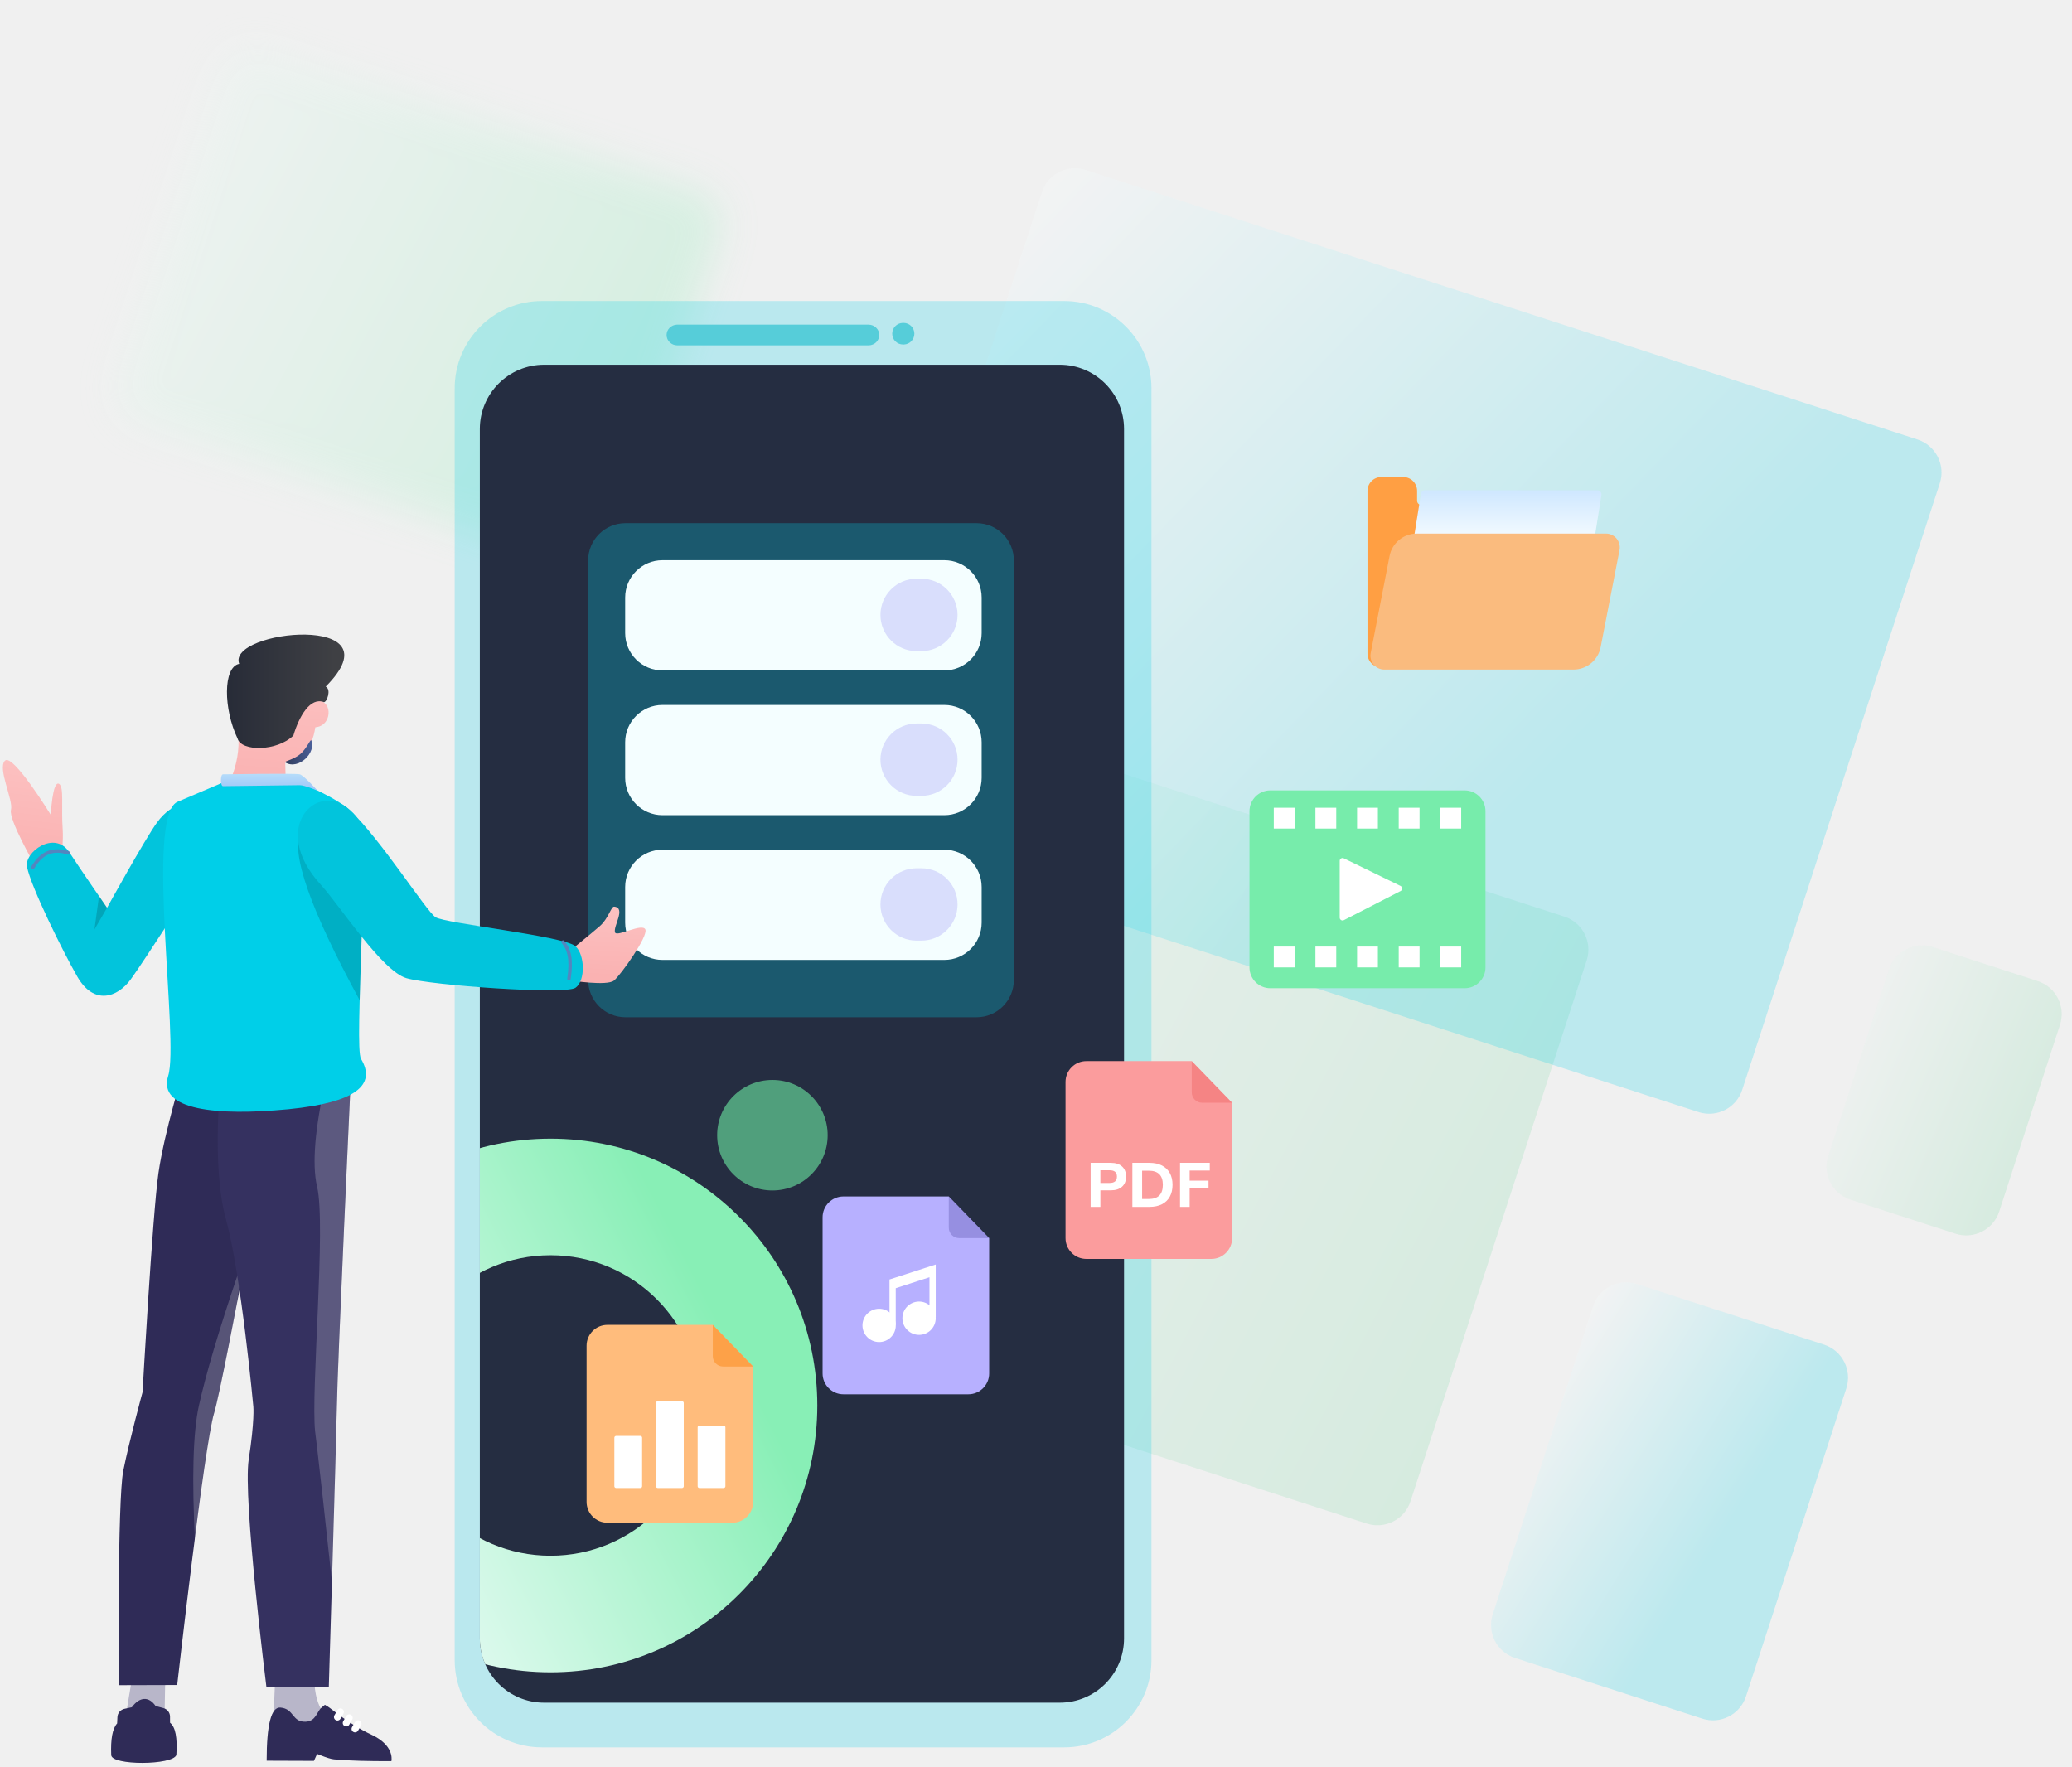
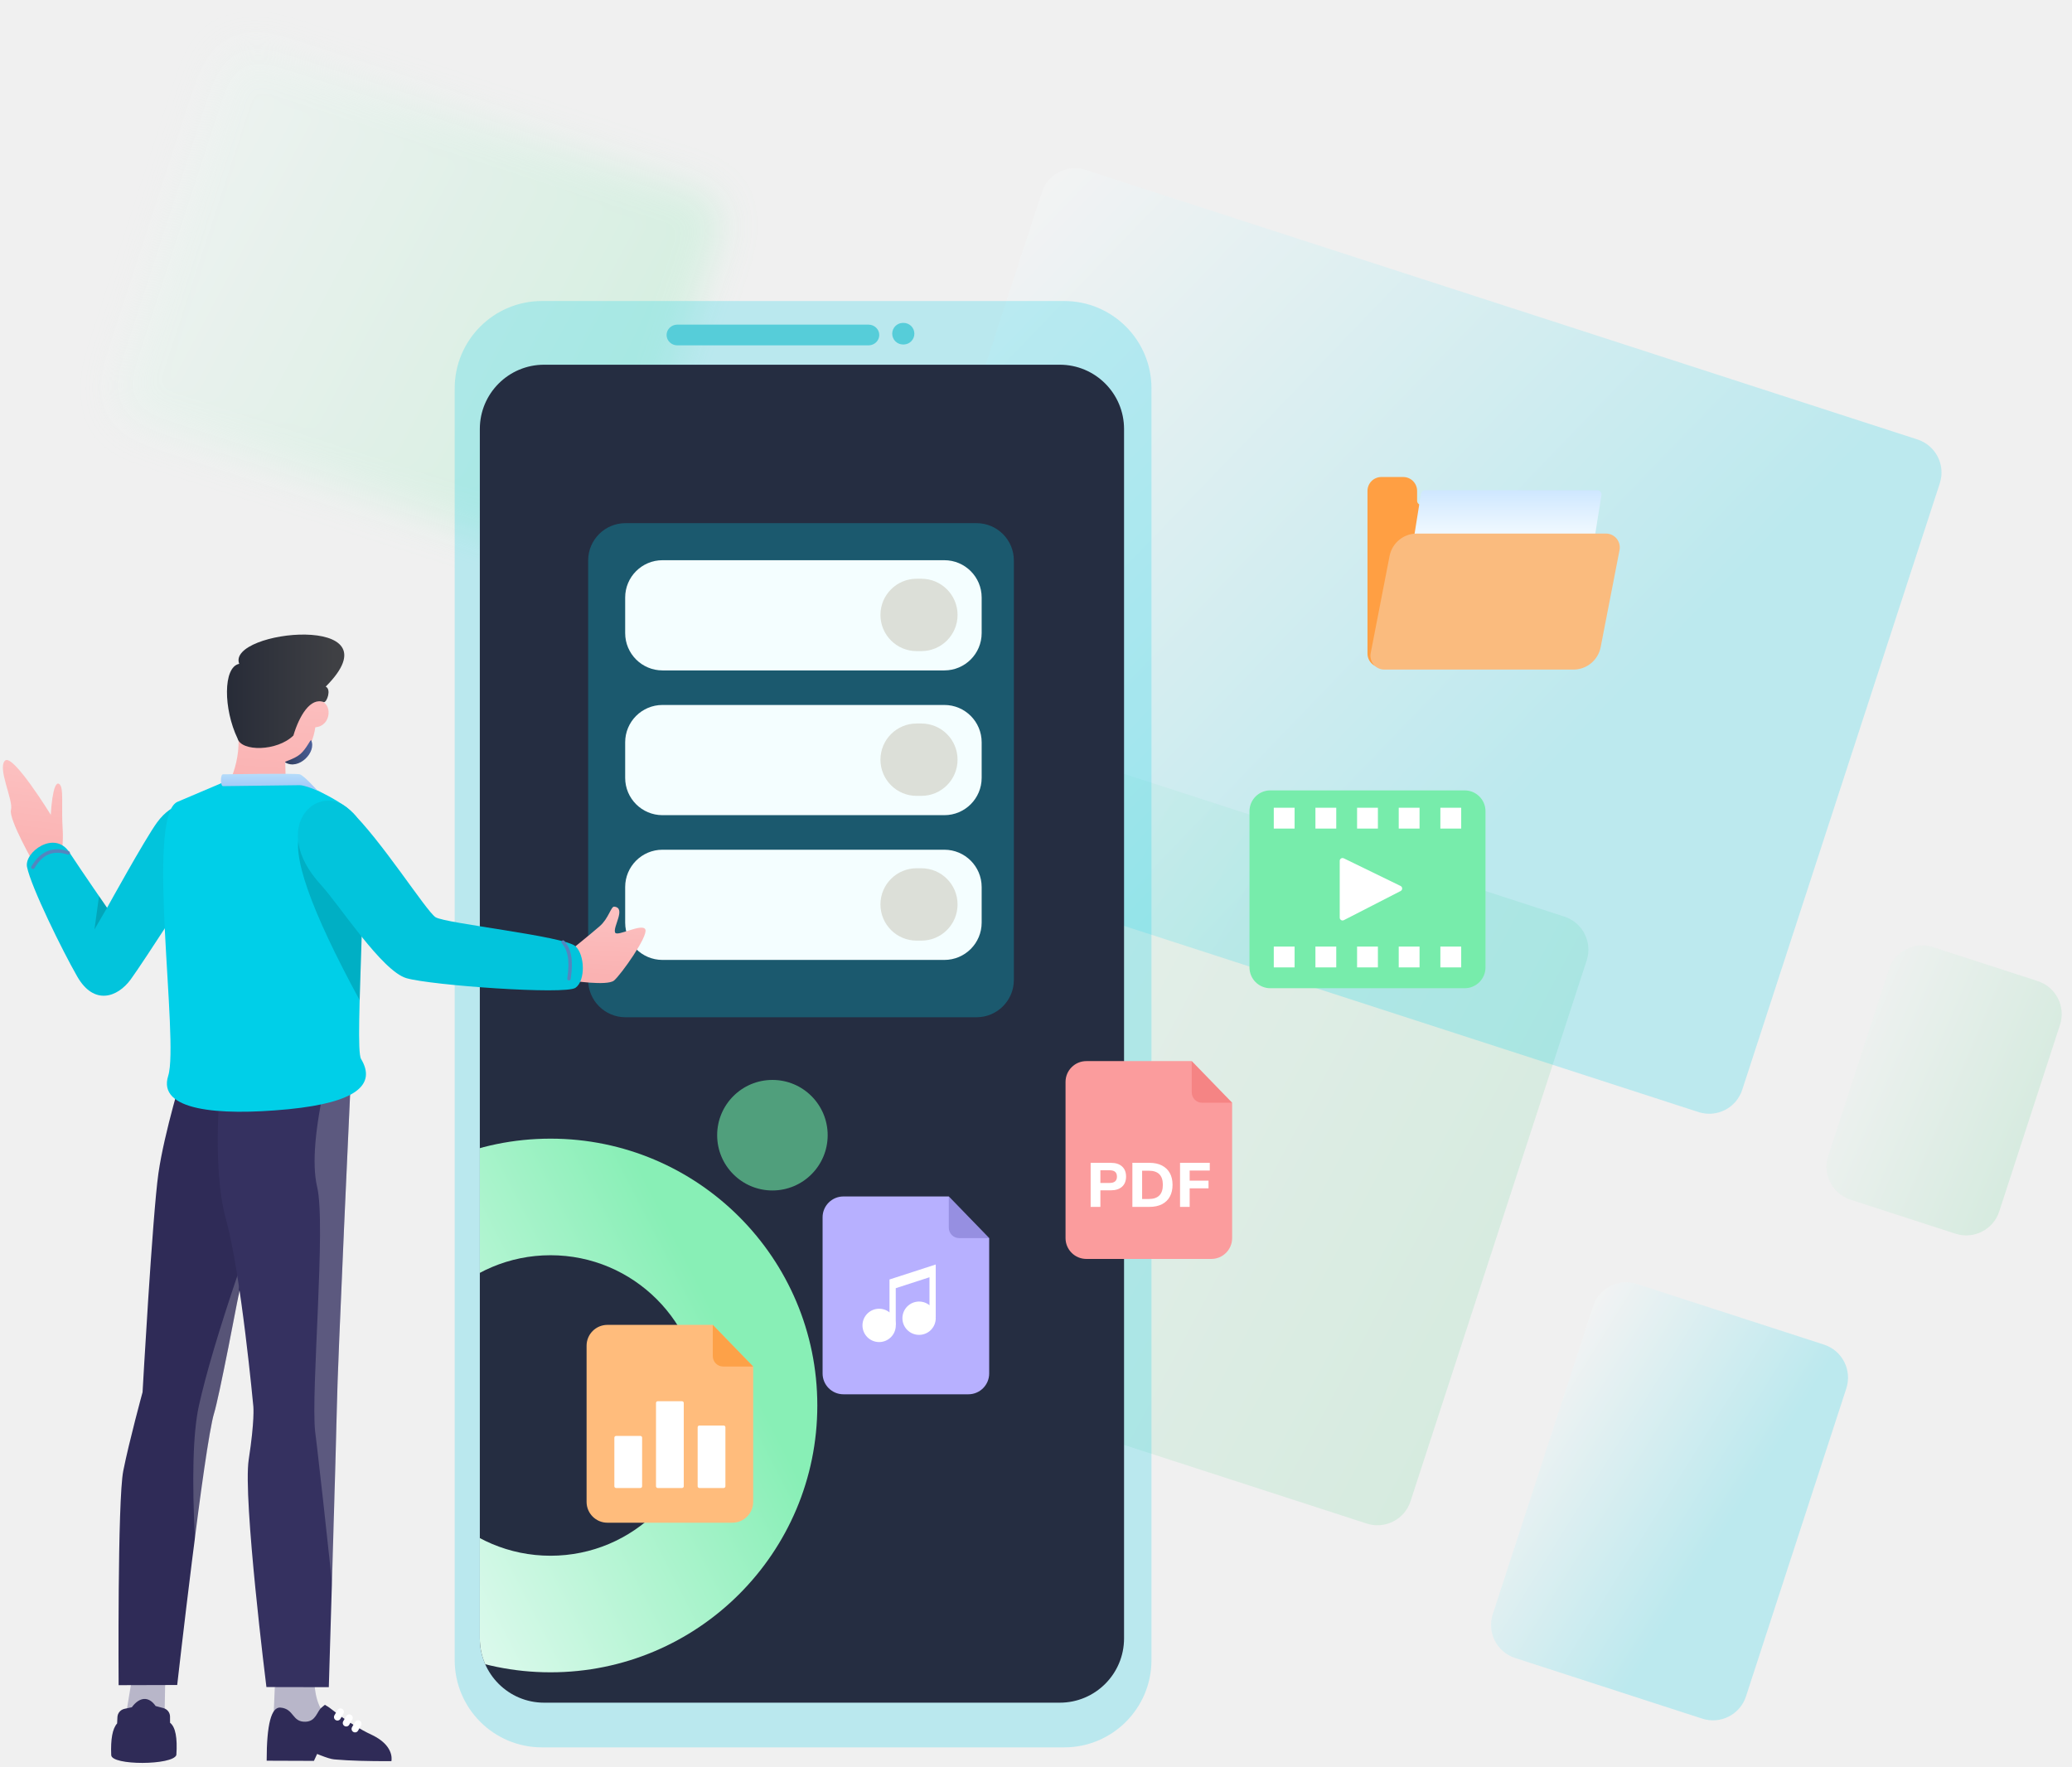
<svg xmlns="http://www.w3.org/2000/svg" width="597" height="509" viewBox="0 0 597 509" fill="none">
  <g id="Illustration">
    <g id="Shape">
      <path id="Rectangle" opacity="0.129" fill-rule="evenodd" clip-rule="evenodd" d="M224.049 201.131C225.758 195.885 231.392 193.014 236.64 194.715L450.75 264.103C456.01 265.808 458.888 271.457 457.175 276.713L406.403 432.568C404.695 437.813 399.06 440.684 393.812 438.983L179.702 369.595C174.443 367.891 171.564 362.242 173.277 356.985L224.049 201.131Z" fill="url(#paint0_linear)" />
      <path id="Rectangle_2" opacity="0.216" fill-rule="evenodd" clip-rule="evenodd" d="M300.198 55.366C301.907 50.121 307.541 47.25 312.79 48.951L552.488 126.631C557.747 128.336 560.626 133.984 558.913 139.241L501.983 314C500.274 319.246 494.64 322.117 489.392 320.416L249.693 242.735C244.434 241.031 241.555 235.382 243.268 230.125L300.198 55.366Z" fill="url(#paint1_linear)" />
      <g id="Rectangle_3" opacity="0.227" filter="url(#filter0_f)">
        <path fill-rule="evenodd" clip-rule="evenodd" d="M63.116 20.796C64.825 15.551 70.459 12.68 75.707 14.381L200.733 54.898C205.992 56.603 208.871 62.252 207.158 67.509L178.249 156.25C176.54 161.496 170.906 164.367 165.658 162.666L40.633 122.148C35.373 120.444 32.495 114.795 34.207 109.538L63.116 20.796Z" fill="url(#paint2_linear)" />
      </g>
      <path id="Rectangle_4" opacity="0.216" fill-rule="evenodd" clip-rule="evenodd" d="M459.01 376.356C460.719 371.11 466.353 368.239 471.601 369.94L525.549 387.423C530.808 389.128 533.686 394.777 531.974 400.034L503.065 488.775C501.356 494.021 495.722 496.891 490.474 495.191L436.526 477.708C431.267 476.003 428.388 470.354 430.101 465.097L459.01 376.356Z" fill="url(#paint3_linear)" />
      <path id="Rectangle_5" opacity="0.129" fill-rule="evenodd" clip-rule="evenodd" d="M544.274 279.284C545.983 274.038 551.617 271.168 556.865 272.869L587.12 282.673C592.38 284.378 595.258 290.027 593.545 295.284L576.03 349.051C574.321 354.297 568.687 357.168 563.439 355.467L533.184 345.662C527.924 343.957 525.046 338.308 526.758 333.052L544.274 279.284Z" fill="url(#paint4_linear)" />
    </g>
    <g id="Cloud Storage">
      <g id="Phone1">
        <path id="Rectangle_6" fill-rule="evenodd" clip-rule="evenodd" d="M131.011 111.871C131.011 97.989 142.265 86.734 156.148 86.734H306.632C320.515 86.734 331.769 97.989 331.769 111.871V478.328C331.769 492.211 320.515 503.465 306.632 503.465H156.148C142.265 503.465 131.011 492.211 131.011 478.328V111.871Z" fill="#00CFE8" fill-opacity="0.225" />
        <g id="Group 52">
          <path id="Rectangle_7" fill-rule="evenodd" clip-rule="evenodd" d="M138.251 123.606C138.251 113.377 146.544 105.084 156.773 105.084H305.349C315.578 105.084 323.87 113.377 323.87 123.606V472.067C323.87 482.296 315.578 490.589 305.349 490.589H156.773C146.544 490.589 138.251 482.296 138.251 472.067V123.606Z" fill="#252D41" />
          <mask id="mask0" mask-type="alpha" maskUnits="userSpaceOnUse" x="138" y="105" width="186" height="386">
            <path id="Rectangle_8" fill-rule="evenodd" clip-rule="evenodd" d="M138.251 123.606C138.251 113.377 146.544 105.084 156.773 105.084H305.349C315.578 105.084 323.87 113.377 323.87 123.606V472.067C323.87 482.296 315.578 490.589 305.349 490.589H156.773C146.544 490.589 138.251 482.296 138.251 472.067V123.606Z" fill="white" />
          </mask>
          <g mask="url(#mask0)">
            <ellipse id="Oval" cx="222.555" cy="327.082" rx="15.921" ry="15.924" fill="#68DE9E" fill-opacity="0.642" />
            <path id="Oval_2" fill-rule="evenodd" clip-rule="evenodd" d="M158.623 328.077C201.076 328.077 235.491 362.498 235.491 404.958C235.491 447.419 201.076 481.839 158.623 481.839C116.171 481.839 81.756 447.419 81.756 404.958C81.756 362.498 116.171 328.077 158.623 328.077ZM158.623 361.666C134.718 361.666 115.339 381.048 115.339 404.958C115.339 428.868 134.718 448.251 158.623 448.251C182.529 448.251 201.908 428.868 201.908 404.958C201.908 381.048 182.529 361.666 158.623 361.666Z" fill="url(#paint5_linear)" />
          </g>
        </g>
        <path id="Path" d="M250.232 93.532C251.95 93.532 253.342 94.869 253.342 96.518C253.342 98.13 252.011 99.444 250.346 99.502L250.232 99.504H195.17C193.453 99.504 192.061 98.167 192.061 96.518C192.061 94.906 193.392 93.592 195.056 93.534L195.17 93.532H250.232Z" fill="#56CDD9" />
        <path id="Path_2" d="M260.346 93.035C262.063 93.035 263.455 94.427 263.455 96.145C263.455 97.824 262.124 99.193 260.46 99.253L260.346 99.255H260.183C258.465 99.255 257.073 97.862 257.073 96.145C257.073 94.465 258.404 93.097 260.069 93.037L260.183 93.035H260.346Z" fill="#56CDD9" />
      </g>
      <g id="Group 28">
        <path id="Rectangle_9" fill-rule="evenodd" clip-rule="evenodd" d="M307.011 311.734C307.011 308.421 309.697 305.734 313.011 305.734H343.375L355.011 317.734V356.734C355.011 360.048 352.324 362.734 349.011 362.734H313.011C309.697 362.734 307.011 360.048 307.011 356.734V311.734Z" fill="#FB9C9D" />
        <path id="PDF" fill-rule="evenodd" clip-rule="evenodd" d="M317.052 347.734V342.964H320.076C321.456 342.964 322.53 342.616 323.298 341.92C324.066 341.224 324.45 340.252 324.45 339.004C324.45 337.756 324.066 336.784 323.298 336.088C322.53 335.392 321.456 335.044 320.076 335.044V335.044H314.244V347.734H317.052ZM319.716 340.84H317.052V337.186H319.716C320.424 337.186 320.952 337.336 321.3 337.636C321.648 337.936 321.822 338.398 321.822 339.022C321.822 340.234 321.12 340.84 319.716 340.84V340.84ZM331.2 347.734C332.592 347.734 333.786 347.482 334.782 346.978C335.778 346.474 336.537 345.745 337.059 344.791C337.581 343.837 337.842 342.7 337.842 341.38C337.842 340.06 337.578 338.926 337.05 337.978C336.522 337.03 335.76 336.304 334.764 335.8C333.768 335.296 332.58 335.044 331.2 335.044V335.044H326.268V347.734H331.2ZM331.002 345.466H329.076V337.312H331.002C333.702 337.312 335.052 338.668 335.052 341.38C335.052 344.104 333.702 345.466 331.002 345.466V345.466ZM342.774 347.734V342.388H348.21V340.174H342.774V337.258H348.57V335.044H340.002V347.734H342.774Z" fill="white" />
        <path id="Path_3" opacity="0.34" d="M355.011 317.734H346.375C344.718 317.734 343.375 316.391 343.375 314.734V305.734L355.011 317.734Z" fill="#EA5455" />
      </g>
      <g id="Group 28_2">
        <path id="Rectangle_10" fill-rule="evenodd" clip-rule="evenodd" d="M169.011 387.734C169.011 384.421 171.697 381.734 175.011 381.734H205.375L217.011 393.734V432.734C217.011 436.048 214.324 438.734 211.011 438.734H175.011C171.697 438.734 169.011 436.048 169.011 432.734V387.734Z" fill="#FFBC7C" />
        <path id="Rectangle_11" fill-rule="evenodd" clip-rule="evenodd" d="M177.011 414.234C177.011 413.958 177.235 413.734 177.511 413.734H184.511C184.787 413.734 185.011 413.958 185.011 414.234V428.234C185.011 428.511 184.787 428.734 184.511 428.734H177.511C177.235 428.734 177.011 428.511 177.011 428.234V414.234Z" fill="white" />
        <path id="Rectangle_12" fill-rule="evenodd" clip-rule="evenodd" d="M189.011 404.234C189.011 403.958 189.235 403.734 189.511 403.734H196.511C196.787 403.734 197.011 403.958 197.011 404.234V428.234C197.011 428.511 196.787 428.734 196.511 428.734H189.511C189.235 428.734 189.011 428.511 189.011 428.234V404.234Z" fill="white" />
        <path id="Rectangle_13" fill-rule="evenodd" clip-rule="evenodd" d="M201.011 411.234C201.011 410.958 201.235 410.734 201.511 410.734H208.511C208.787 410.734 209.011 410.958 209.011 411.234V428.234C209.011 428.511 208.787 428.734 208.511 428.734H201.511C201.235 428.734 201.011 428.511 201.011 428.234V411.234Z" fill="white" />
        <path id="Path_4" opacity="0.733" d="M217.011 393.734H208.375C206.718 393.734 205.375 392.391 205.375 390.734V381.734L217.011 393.734Z" fill="#FC9735" />
      </g>
      <g id="Group 28_3">
        <path id="Rectangle_14" fill-rule="evenodd" clip-rule="evenodd" d="M237.011 350.734C237.011 347.421 239.697 344.734 243.011 344.734H273.375L285.011 356.734V395.734C285.011 399.048 282.324 401.734 279.011 401.734H243.011C239.697 401.734 237.011 399.048 237.011 395.734V350.734Z" fill="#B7B0FF" />
        <g id="Group 31">
          <circle id="Oval_3" cx="253.302" cy="381.884" r="4.8" fill="white" />
          <circle id="Oval_4" cx="264.811" cy="379.813" r="4.8" fill="white" />
          <path id="Path_5" fill-rule="evenodd" clip-rule="evenodd" d="M269.611 364.338V379.451H267.811L267.81 368.012L258.088 371.164V381.74H256.288L256.289 368.655L269.611 364.338Z" fill="white" />
        </g>
        <path id="Path_6" opacity="0.34" d="M285.011 356.734H276.375C274.718 356.734 273.375 355.391 273.375 353.734V344.734L285.011 356.734Z" fill="#564EA6" />
      </g>
      <g id="Group 73">
        <path id="Rectangle_15" opacity="0.273" fill-rule="evenodd" clip-rule="evenodd" d="M292.122 161.486C292.122 155.548 287.308 150.734 281.37 150.734H180.215C174.277 150.734 169.463 155.548 169.463 161.486V282.347C169.463 288.285 174.277 293.099 180.215 293.099H281.37C287.308 293.099 292.122 288.285 292.122 282.347V161.486Z" fill="#00CFE8" />
        <path id="Rectangle_16" fill-rule="evenodd" clip-rule="evenodd" d="M282.845 172.164C282.845 166.225 278.031 161.412 272.093 161.412H190.881C184.943 161.412 180.129 166.225 180.129 172.164V182.414C180.129 188.352 184.943 193.166 190.881 193.166H272.093C278.031 193.166 282.845 188.352 282.845 182.414V172.164Z" fill="#F4FEFF" />
-         <path id="Rectangle_17" fill-rule="evenodd" clip-rule="evenodd" d="M275.9 177.178C275.9 171.419 271.232 166.75 265.473 166.75H264.107C258.348 166.75 253.68 171.419 253.68 177.178V177.178C253.68 182.936 258.348 187.605 264.107 187.605H265.473C271.232 187.605 275.9 182.936 275.9 177.178V177.178Z" fill="#7367F0" fill-opacity="0.21" />
+         <path id="Rectangle_17" fill-rule="evenodd" clip-rule="evenodd" d="M275.9 177.178C275.9 171.419 271.232 166.75 265.473 166.75H264.107C258.348 166.75 253.68 171.419 253.68 177.178V177.178C253.68 182.936 258.348 187.605 264.107 187.605H265.473C271.232 187.605 275.9 182.936 275.9 177.178V177.178Z" fill="#826A45" fill-opacity="0.21" />
        <path id="Rectangle_18" fill-rule="evenodd" clip-rule="evenodd" d="M282.845 213.872C282.845 207.934 278.031 203.12 272.093 203.12H190.881C184.943 203.12 180.129 207.934 180.129 213.872V224.122C180.129 230.06 184.943 234.874 190.881 234.874H272.093C278.031 234.874 282.845 230.06 282.845 224.122V213.872Z" fill="#F4FEFF" />
-         <path id="Rectangle_19" fill-rule="evenodd" clip-rule="evenodd" d="M275.9 218.886C275.9 213.127 271.232 208.459 265.473 208.459H264.107C258.348 208.459 253.68 213.127 253.68 218.886V218.886C253.68 224.645 258.348 229.313 264.107 229.313H265.473C271.232 229.313 275.9 224.645 275.9 218.886V218.886Z" fill="#7367F0" fill-opacity="0.21" />
+         <path id="Rectangle_19" fill-rule="evenodd" clip-rule="evenodd" d="M275.9 218.886C275.9 213.127 271.232 208.459 265.473 208.459H264.107C258.348 208.459 253.68 213.127 253.68 218.886V218.886C253.68 224.645 258.348 229.313 264.107 229.313H265.473C271.232 229.313 275.9 224.645 275.9 218.886V218.886Z" fill="#826A45" fill-opacity="0.21" />
        <path id="Rectangle_20" fill-rule="evenodd" clip-rule="evenodd" d="M282.845 255.58C282.845 249.642 278.031 244.828 272.093 244.828H190.881C184.943 244.828 180.129 249.642 180.129 255.58V265.83C180.129 271.768 184.943 276.582 190.881 276.582H272.093C278.031 276.582 282.845 271.768 282.845 265.83V255.58Z" fill="#F4FEFF" />
-         <path id="Rectangle_21" fill-rule="evenodd" clip-rule="evenodd" d="M275.9 260.594C275.9 254.835 271.232 250.167 265.473 250.167H264.107C258.348 250.167 253.68 254.835 253.68 260.594V260.594C253.68 266.353 258.348 271.021 264.107 271.021H265.473C271.232 271.021 275.9 266.353 275.9 260.594V260.594Z" fill="#7367F0" fill-opacity="0.21" />
+         <path id="Rectangle_21" fill-rule="evenodd" clip-rule="evenodd" d="M275.9 260.594C275.9 254.835 271.232 250.167 265.473 250.167H264.107C258.348 250.167 253.68 254.835 253.68 260.594V260.594C253.68 266.353 258.348 271.021 264.107 271.021H265.473C271.232 271.021 275.9 266.353 275.9 260.594V260.594Z" fill="#826A45" fill-opacity="0.21" />
      </g>
      <g id="Group 37">
        <path id="Rectangle_22" fill-rule="evenodd" clip-rule="evenodd" d="M394.011 141.44C394.011 139.231 395.802 137.44 398.011 137.44L404.306 137.44C406.515 137.44 408.306 139.231 408.306 141.44V144.274C408.306 144.947 408.852 145.493 409.526 145.493H454.937C457.146 145.493 458.937 147.284 458.937 149.493V188.307C458.937 190.517 457.146 192.307 454.937 192.307H398.011C395.802 192.307 394.011 190.517 394.011 188.307V141.44Z" fill="#FF9F43" />
        <path id="Rectangle_23" fill-rule="evenodd" clip-rule="evenodd" d="M409.413 142.277C409.508 141.686 410.018 141.25 410.618 141.25H460.212C460.962 141.25 461.534 141.921 461.416 142.662L453.965 189.375C453.871 189.967 453.36 190.402 452.761 190.402H403.166C402.416 190.402 401.844 189.732 401.962 188.991L409.413 142.277Z" fill="url(#paint6_linear)" />
        <path id="Rectangle_24" fill-rule="evenodd" clip-rule="evenodd" d="M462.705 153.733C465.221 153.733 467.112 156.027 466.632 158.496L461.196 186.453C460.465 190.212 457.172 192.926 453.343 192.926H398.863C396.348 192.926 394.457 190.632 394.937 188.163L400.373 160.206C401.104 156.447 404.396 153.733 408.226 153.733L462.705 153.733Z" fill="#FABB7E" />
      </g>
      <g id="Group 28_4">
        <path id="Rectangle_25" fill-rule="evenodd" clip-rule="evenodd" d="M360.011 233.734C360.011 230.421 362.697 227.734 366.011 227.734H422.011C425.324 227.734 428.011 230.421 428.011 233.734V278.734C428.011 282.048 425.324 284.734 422.011 284.734H366.011C362.697 284.734 360.011 282.048 360.011 278.734V233.734Z" fill="#77ECAB" />
        <path id="Path 6" fill-rule="evenodd" clip-rule="evenodd" d="M387.185 247.306C386.642 247.042 386.011 247.437 386.011 248.04V264.398C386.011 265.008 386.657 265.403 387.2 265.124L403.558 256.729C404.156 256.422 404.147 255.563 403.542 255.269L387.185 247.306Z" fill="white" />
        <rect id="Rectangle_26" x="367.011" y="232.734" width="6" height="6" fill="white" />
        <rect id="Rectangle_27" x="379.011" y="232.734" width="6" height="6" fill="white" />
        <rect id="Rectangle_28" x="391.011" y="232.734" width="6" height="6" fill="white" />
        <rect id="Rectangle_29" x="403.011" y="232.734" width="6" height="6" fill="white" />
        <rect id="Rectangle_30" x="415.011" y="232.734" width="6" height="6" fill="white" />
        <rect id="Rectangle_31" x="367.011" y="272.734" width="6" height="6" fill="white" />
        <rect id="Rectangle_32" x="379.011" y="272.734" width="6" height="6" fill="white" />
        <rect id="Rectangle_33" x="391.011" y="272.734" width="6" height="6" fill="white" />
        <rect id="Rectangle_34" x="403.011" y="272.734" width="6" height="6" fill="white" />
        <rect id="Rectangle_35" x="415.011" y="272.734" width="6" height="6" fill="white" />
      </g>
      <g id="Men3.6">
        <g id="RLeg">
          <path id="Path_7" fill-rule="evenodd" clip-rule="evenodd" d="M38.426 481.193L34.822 502.949L47.251 502.883L47.671 480.852L38.426 481.193Z" fill="#B8B6C9" />
          <path id="Path_8" fill-rule="evenodd" clip-rule="evenodd" d="M33.836 494.736L33.748 496.569C32.421 498.036 31.853 501.069 32.046 505.667C32.046 508.743 49.827 508.652 50.814 505.667C51.151 500.677 50.546 497.579 49 496.373L48.99 494.603C48.984 493.454 48.207 492.452 47.092 492.154L44.841 491.552C42.899 488.729 40.253 488.829 37.985 491.905L35.853 492.365C34.719 492.611 33.891 493.583 33.836 494.736Z" fill="#2F2B57" />
          <path id="Path_9" fill-rule="evenodd" clip-rule="evenodd" d="M80.577 309.683C80.577 309.683 64.507 397.964 61.69 407.157C58.872 416.35 51.057 485.495 51.057 485.495L34.178 485.543C34.178 485.543 33.818 432.316 35.523 423.761C37.228 415.207 41.077 401.119 41.077 401.119C41.077 401.119 43.937 349.974 45.648 338.043C47.358 326.112 52.849 308.428 52.849 308.428L80.577 309.683Z" fill="#2F2B57" />
          <path id="Path_10" fill-rule="evenodd" clip-rule="evenodd" d="M68.347 375.171L69.889 363.155L68.76 366.464C63.143 383.038 59.323 395.903 57.301 405.06C55.6 412.766 55.242 426.07 56.228 444.971L57.349 435.709C58.965 422.593 60.536 411.082 61.647 407.298L61.757 406.931C62.8 403.336 65.401 390.446 68.347 375.171Z" fill="white" fill-opacity="0.192" />
        </g>
        <g id="LLeg">
          <path id="Path_11" fill-rule="evenodd" clip-rule="evenodd" d="M79.252 484.285L90.596 484.361L90.599 484.679C90.636 486.241 91.062 493.131 95.617 495.776L96.526 496.312C101.655 499.385 108.751 504.328 108.751 504.328L78.386 505.361L79.252 484.285Z" fill="#B8B6C9" />
          <path id="Path_12" fill-rule="evenodd" clip-rule="evenodd" d="M80.822 492.002C78.162 491.757 76.832 496.859 76.832 507.308L90.45 507.358L91.373 505.361L92.24 505.709C94.086 506.435 95.398 506.835 96.174 506.911L96.895 506.977C100.713 507.306 106.004 507.461 112.769 507.44L112.791 507.323C112.906 506.615 113.209 502.834 107.329 499.961L107.053 499.829C100.349 496.688 95.438 492.252 94.377 491.662L94.325 491.634C93.375 491.167 93.995 490.903 92.645 492.002C91.295 493.1 91.073 495.987 88.014 496.078C84.078 496.195 84.811 492.369 80.822 492.002Z" fill="#2F2B57" />
          <path id="Path_13" fill-rule="evenodd" clip-rule="evenodd" d="M65.102 351.291C69.453 366.979 72.999 405.29 72.999 405.29C72.999 405.29 73.4 409.326 71.666 420.506C69.933 431.686 76.763 486.088 76.763 486.088L94.739 486.124C94.739 486.124 96.956 413.041 97.061 405.354C97.225 393.369 101.112 310.273 101.112 310.273L63.726 309.422C63.726 309.422 60.751 335.602 65.102 351.291Z" fill="#353160" />
          <path id="Path_14" fill-rule="evenodd" clip-rule="evenodd" d="M91.315 341.72L91.385 342.027C93.968 352.887 89.539 401.015 90.8 412.459L91.302 416.553C92.178 423.91 93.662 437.323 95.751 456.791L96.204 440.495C96.621 425.009 96.974 410.437 97.051 406.005L97.061 405.354C97.225 393.369 101.112 310.274 101.112 310.274L94.118 310.115L93.812 311.459C90.725 325.228 89.892 335.315 91.315 341.72V341.72Z" fill="white" fill-opacity="0.192" />
          <path id="Path 47" d="M97.224 494.737L98.085 493.244" stroke="white" stroke-width="2" stroke-linecap="round" />
          <path id="Path 47_2" d="M99.761 496.443L100.622 494.95" stroke="white" stroke-width="2" stroke-linecap="round" />
          <path id="Path 47_3" d="M102.298 498.149L103.158 496.656" stroke="white" stroke-width="2" stroke-linecap="round" />
        </g>
        <g id="Head">
          <path id="Path_15" fill-rule="evenodd" clip-rule="evenodd" d="M91.976 201.904C95.881 202.331 95.604 209.191 90.851 209.549C89.879 216.162 86.415 219.312 82.19 219.677L82.425 229.679L63.74 229.668C63.74 229.668 69.001 222.602 68.739 212.929C68.477 203.255 68.915 194.168 68.915 194.168L93.116 194.602L91.976 201.904Z" fill="url(#paint7_linear)" />
          <path id="Path_16" fill-rule="evenodd" clip-rule="evenodd" d="M93.85 197.829C95.534 198.642 94.194 202.315 93.341 202.315C89.43 200.769 86.187 206.334 84.539 211.924C79.858 216.513 69.514 216.615 68.445 212.776C64.4 204.367 64.201 192.208 68.922 191.27C65.216 181.498 115.266 176.387 93.85 197.829Z" fill="url(#paint8_linear)" />
          <path id="Path 45" fill-rule="evenodd" clip-rule="evenodd" d="M89.671 213.296C89.479 212.874 88.333 215.759 86.48 217.305C84.562 218.905 81.684 219.373 82.191 219.677C86.081 222.006 91.237 216.729 89.671 213.296Z" fill="url(#paint9_linear)" />
        </g>
        <g id="Group 9">
          <path id="Path_17" fill-rule="evenodd" clip-rule="evenodd" d="M17.512 248.307C17.512 248.307 18.332 242.78 18.072 239.143C17.59 232.416 18.512 226.742 17.022 225.859C15.112 224.727 14.634 234.771 14.634 234.771C14.634 234.771 3.723 217.009 1.448 219.155C-0.826 221.301 3.919 230.635 3.166 233.333C2.414 236.032 9.932 249.086 9.932 249.086L17.512 248.307Z" fill="url(#paint10_linear)" />
          <path id="Path_18" fill-rule="evenodd" clip-rule="evenodd" d="M57.845 251.5C57.845 251.5 41.318 277.207 37.667 282.192C33.837 287.42 27.073 289.736 22.273 281.395C18.028 274.016 8.937 255.539 7.787 249.795C6.929 245.51 15.72 239.122 19.946 245.526C24.172 251.929 30.845 261.558 30.845 261.558C30.845 261.558 41.819 241.677 45.24 236.986C54.466 224.336 68.523 235.695 57.845 251.5Z" fill="#02C4DC" />
          <path id="Path_19" fill-rule="evenodd" clip-rule="evenodd" d="M30.845 261.558L27.213 267.81L28.537 258.16L30.845 261.558Z" fill="black" fill-opacity="0.16" />
          <path id="Path 54" d="M19.639 245.733C15.799 244.519 12.284 245.165 9.478 249.89" stroke="#5386BF" stroke-linecap="round" />
        </g>
        <g id="Group 17">
          <path id="Path_20" fill-rule="evenodd" clip-rule="evenodd" d="M65.765 224.805L85.072 224.93L85.863 225.249C89.047 226.555 100.876 231.64 103.079 235.996C106.761 243.273 101.91 301.581 104.025 305.099C108.486 312.522 102.659 317.64 83.295 319.577L82.704 319.634C62.868 321.525 45.27 319.977 48.464 309.971C51.658 299.965 41.885 235.518 51.049 231.067L65.765 224.805Z" fill="#00CFE8" />
          <path id="Path_21" fill-rule="evenodd" clip-rule="evenodd" d="M86.587 239.572C83.727 245.799 89.408 262.004 103.631 288.188L103.807 282.339C104.272 267.738 104.956 249.941 104.097 240.985C95.114 234.187 89.278 233.715 86.587 239.572Z" fill="black" fill-opacity="0.16" />
          <path id="Rectangle_36" fill-rule="evenodd" clip-rule="evenodd" d="M86.371 223.096C85.17 222.769 65.058 223.096 64.258 223.096C63.459 223.096 63.459 226.514 64.258 226.514C64.747 226.514 70.984 226.421 86.373 226.235C87.761 226.218 91.466 227.788 91.466 227.788C91.466 227.788 87.573 223.424 86.371 223.096Z" fill="url(#paint11_linear)" />
        </g>
        <g id="Group 8">
          <path id="Path_22" fill-rule="evenodd" clip-rule="evenodd" d="M164.395 282.495C164.395 282.495 174.925 284.167 176.911 282.525C178.897 280.884 186.809 269.723 185.945 267.803C185.081 265.883 177.862 269.944 177.247 268.723C176.456 267.154 180.538 261.557 176.961 261.231C176.04 261.147 175.389 264.592 172.795 266.861C170.202 269.13 163.942 274.164 163.942 274.164L164.395 282.495Z" fill="url(#paint12_linear)" />
          <path id="Path_23" fill-rule="evenodd" clip-rule="evenodd" d="M100.761 233.366C109.861 242.024 122.745 262.471 125.491 264.272C128.236 266.073 162.58 269.707 165.814 272.639C168.515 275.089 168.758 282.543 165.814 284.61C162.869 286.678 124.202 283.906 117.11 281.84C110.018 279.774 97.871 260.84 92.445 254.93C77.271 238.403 91.661 224.708 100.761 233.366Z" fill="#02C4DC" />
          <path id="Path 53" d="M162.241 271.439C163.941 273.428 164.799 276.327 163.941 281.991" stroke="#5386BF" stroke-linecap="round" />
        </g>
      </g>
    </g>
  </g>
  <defs>
    <filter id="filter0_f" x="20.241" y="0.302" width="200.882" height="176.442" filterUnits="userSpaceOnUse" color-interpolation-filters="sRGB">
      <feFlood flood-opacity="0" result="BackgroundImageFix" />
      <feBlend mode="normal" in="SourceGraphic" in2="BackgroundImageFix" result="shape" />
      <feGaussianBlur stdDeviation="5.437" result="effect1_foregroundBlur" />
    </filter>
    <linearGradient id="paint0_linear" x1="68.229" y1="395.784" x2="344.215" y2="543.197" gradientUnits="userSpaceOnUse">
      <stop stop-color="#FAFEFF" />
      <stop offset="1" stop-color="#28C76F" />
    </linearGradient>
    <linearGradient id="paint1_linear" x1="167.137" y1="194.207" x2="326.377" y2="347.628" gradientUnits="userSpaceOnUse">
      <stop stop-color="#FAFEFF" />
      <stop offset="1" stop-color="#00CFE8" />
    </linearGradient>
    <linearGradient id="paint2_linear" x1="-31.855" y1="137.056" x2="138.616" y2="228.213" gradientUnits="userSpaceOnUse">
      <stop stop-color="#FAFEFF" />
      <stop offset="1" stop-color="#77ECAB" />
    </linearGradient>
    <linearGradient id="paint3_linear" x1="408.135" y1="456.423" x2="465.347" y2="491.992" gradientUnits="userSpaceOnUse">
      <stop stop-color="#FAFEFF" />
      <stop offset="1" stop-color="#00CFE8" />
    </linearGradient>
    <linearGradient id="paint4_linear" x1="498.344" y1="360.309" x2="559.885" y2="386.659" gradientUnits="userSpaceOnUse">
      <stop stop-color="#FAFEFF" />
      <stop offset="1" stop-color="#28C76F" />
    </linearGradient>
    <linearGradient id="paint5_linear" x1="114.08" y1="508.651" x2="239.749" y2="444.009" gradientUnits="userSpaceOnUse">
      <stop stop-color="#F8FDFF" />
      <stop offset="1" stop-color="#88EFB6" />
    </linearGradient>
    <linearGradient id="paint6_linear" x1="456.573" y1="156.675" x2="456.573" y2="127.744" gradientUnits="userSpaceOnUse">
      <stop stop-color="#F8FDFF" />
      <stop offset="1" stop-color="#AAD4FF" />
    </linearGradient>
    <linearGradient id="paint7_linear" x1="100.036" y1="185.523" x2="96.907" y2="227.81" gradientUnits="userSpaceOnUse">
      <stop stop-color="#FDC6C6" />
      <stop offset="1" stop-color="#FAB2B2" />
    </linearGradient>
    <linearGradient id="paint8_linear" x1="96.431" y1="193.363" x2="58.615" y2="193.363" gradientUnits="userSpaceOnUse">
      <stop stop-color="#3F4044" />
      <stop offset="1" stop-color="#222735" />
    </linearGradient>
    <linearGradient id="paint9_linear" x1="92.418" y1="224.028" x2="77.683" y2="226.341" gradientUnits="userSpaceOnUse">
      <stop stop-color="#4D63A0" />
      <stop offset="1" stop-color="#222735" />
    </linearGradient>
    <linearGradient id="paint10_linear" x1="21.116" y1="211.645" x2="17.121" y2="247.249" gradientUnits="userSpaceOnUse">
      <stop stop-color="#FDC6C6" />
      <stop offset="1" stop-color="#FAB2B2" />
    </linearGradient>
    <linearGradient id="paint11_linear" x1="142.374" y1="216.056" x2="142.318" y2="239.819" gradientUnits="userSpaceOnUse">
      <stop stop-color="#D7FFFF" />
      <stop offset="1" stop-color="#648BF0" />
    </linearGradient>
    <linearGradient id="paint12_linear" x1="189.83" y1="255.87" x2="188.141" y2="282.123" gradientUnits="userSpaceOnUse">
      <stop stop-color="#FDC6C6" />
      <stop offset="1" stop-color="#FAB2B2" />
    </linearGradient>
  </defs>
</svg>
